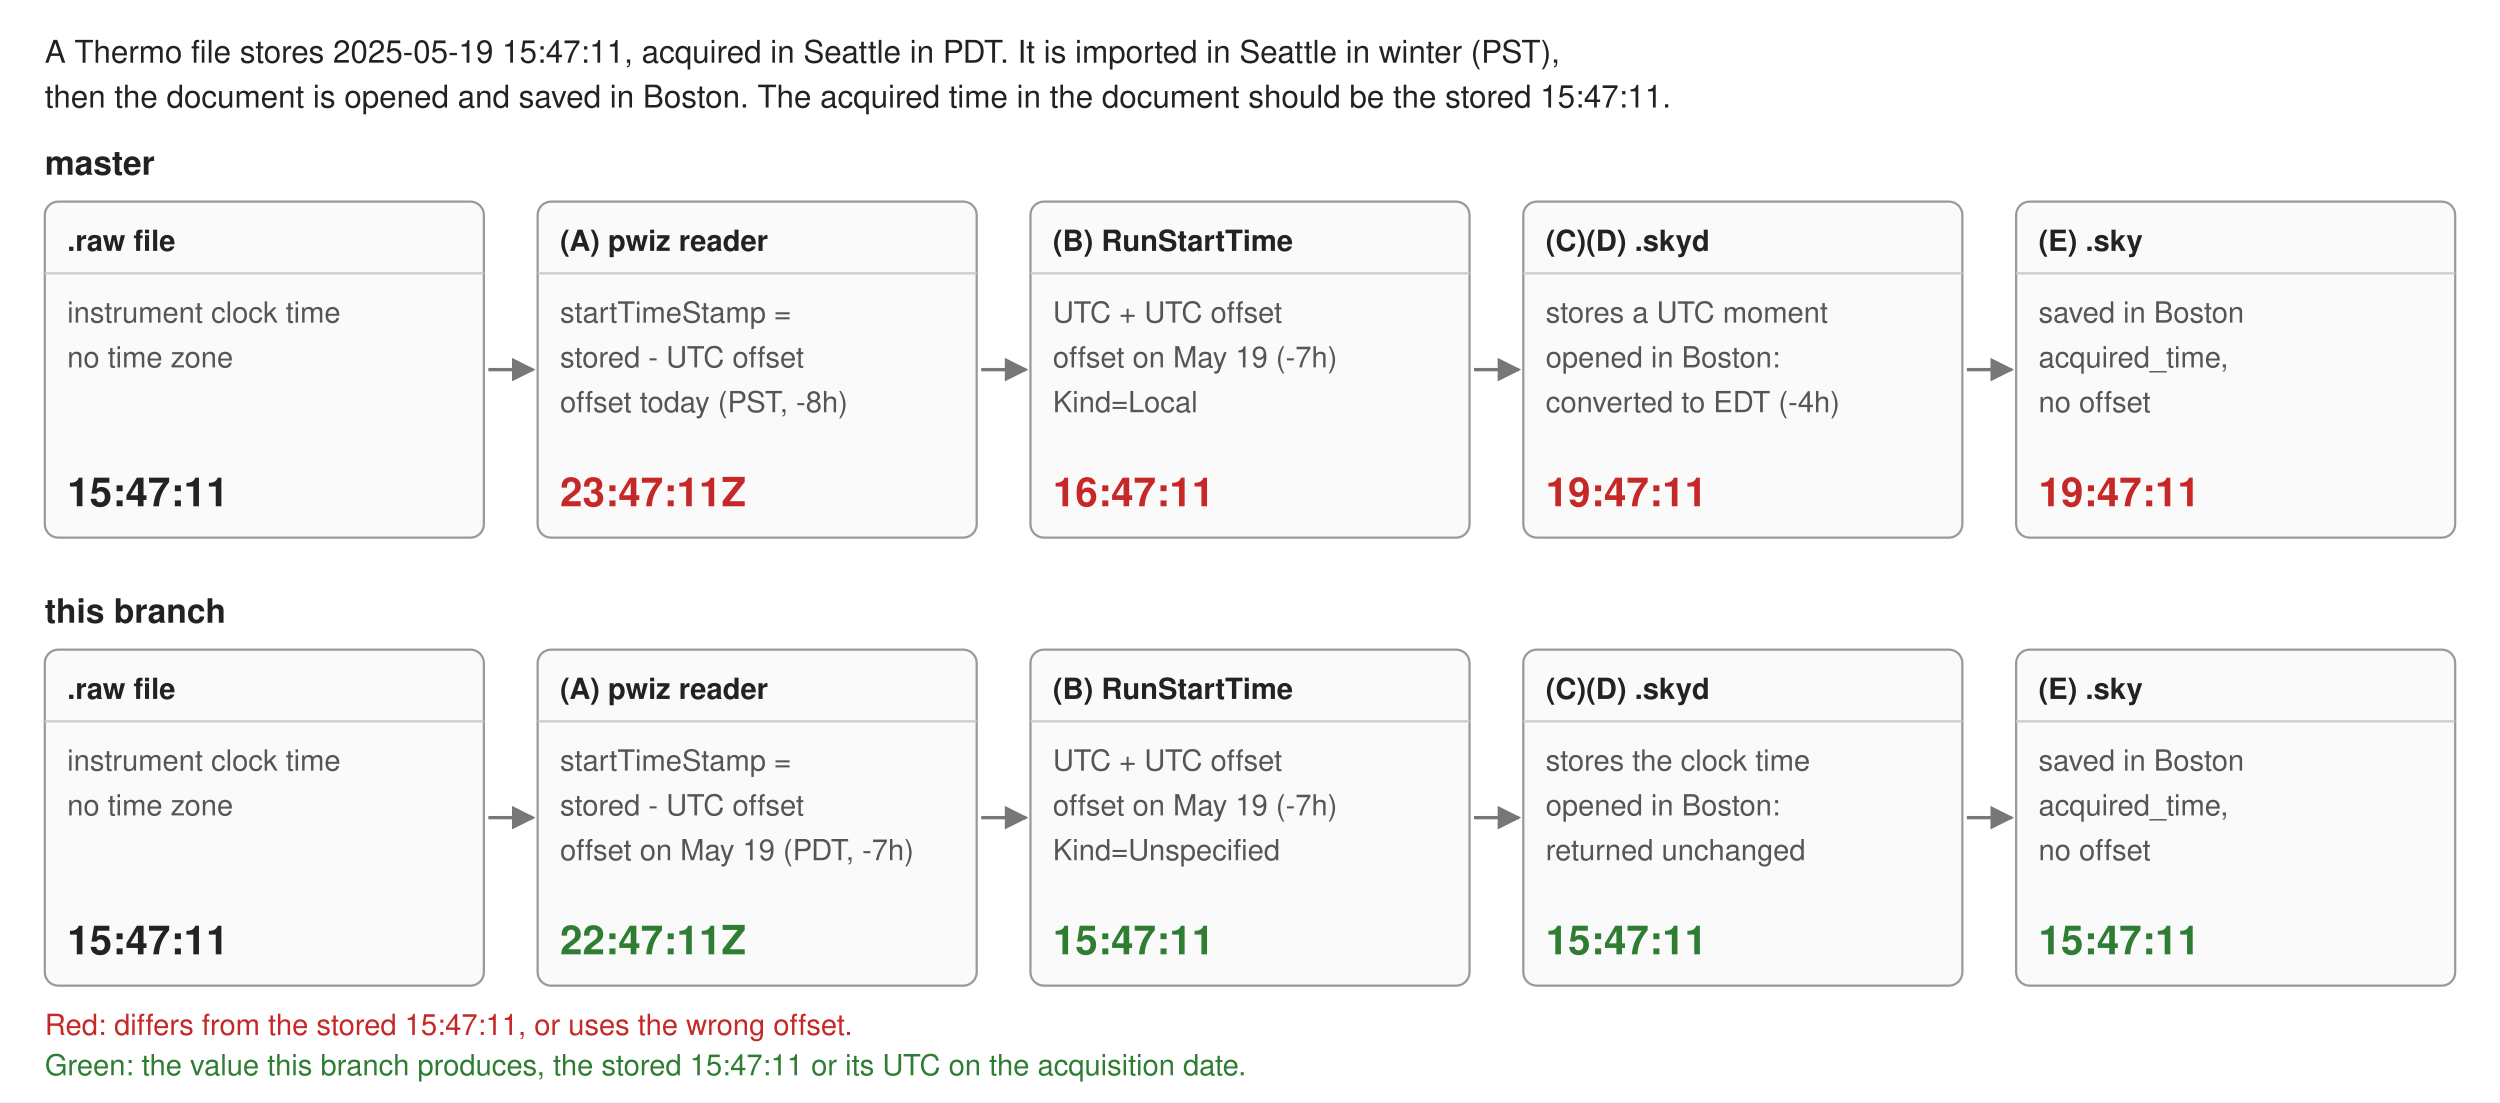
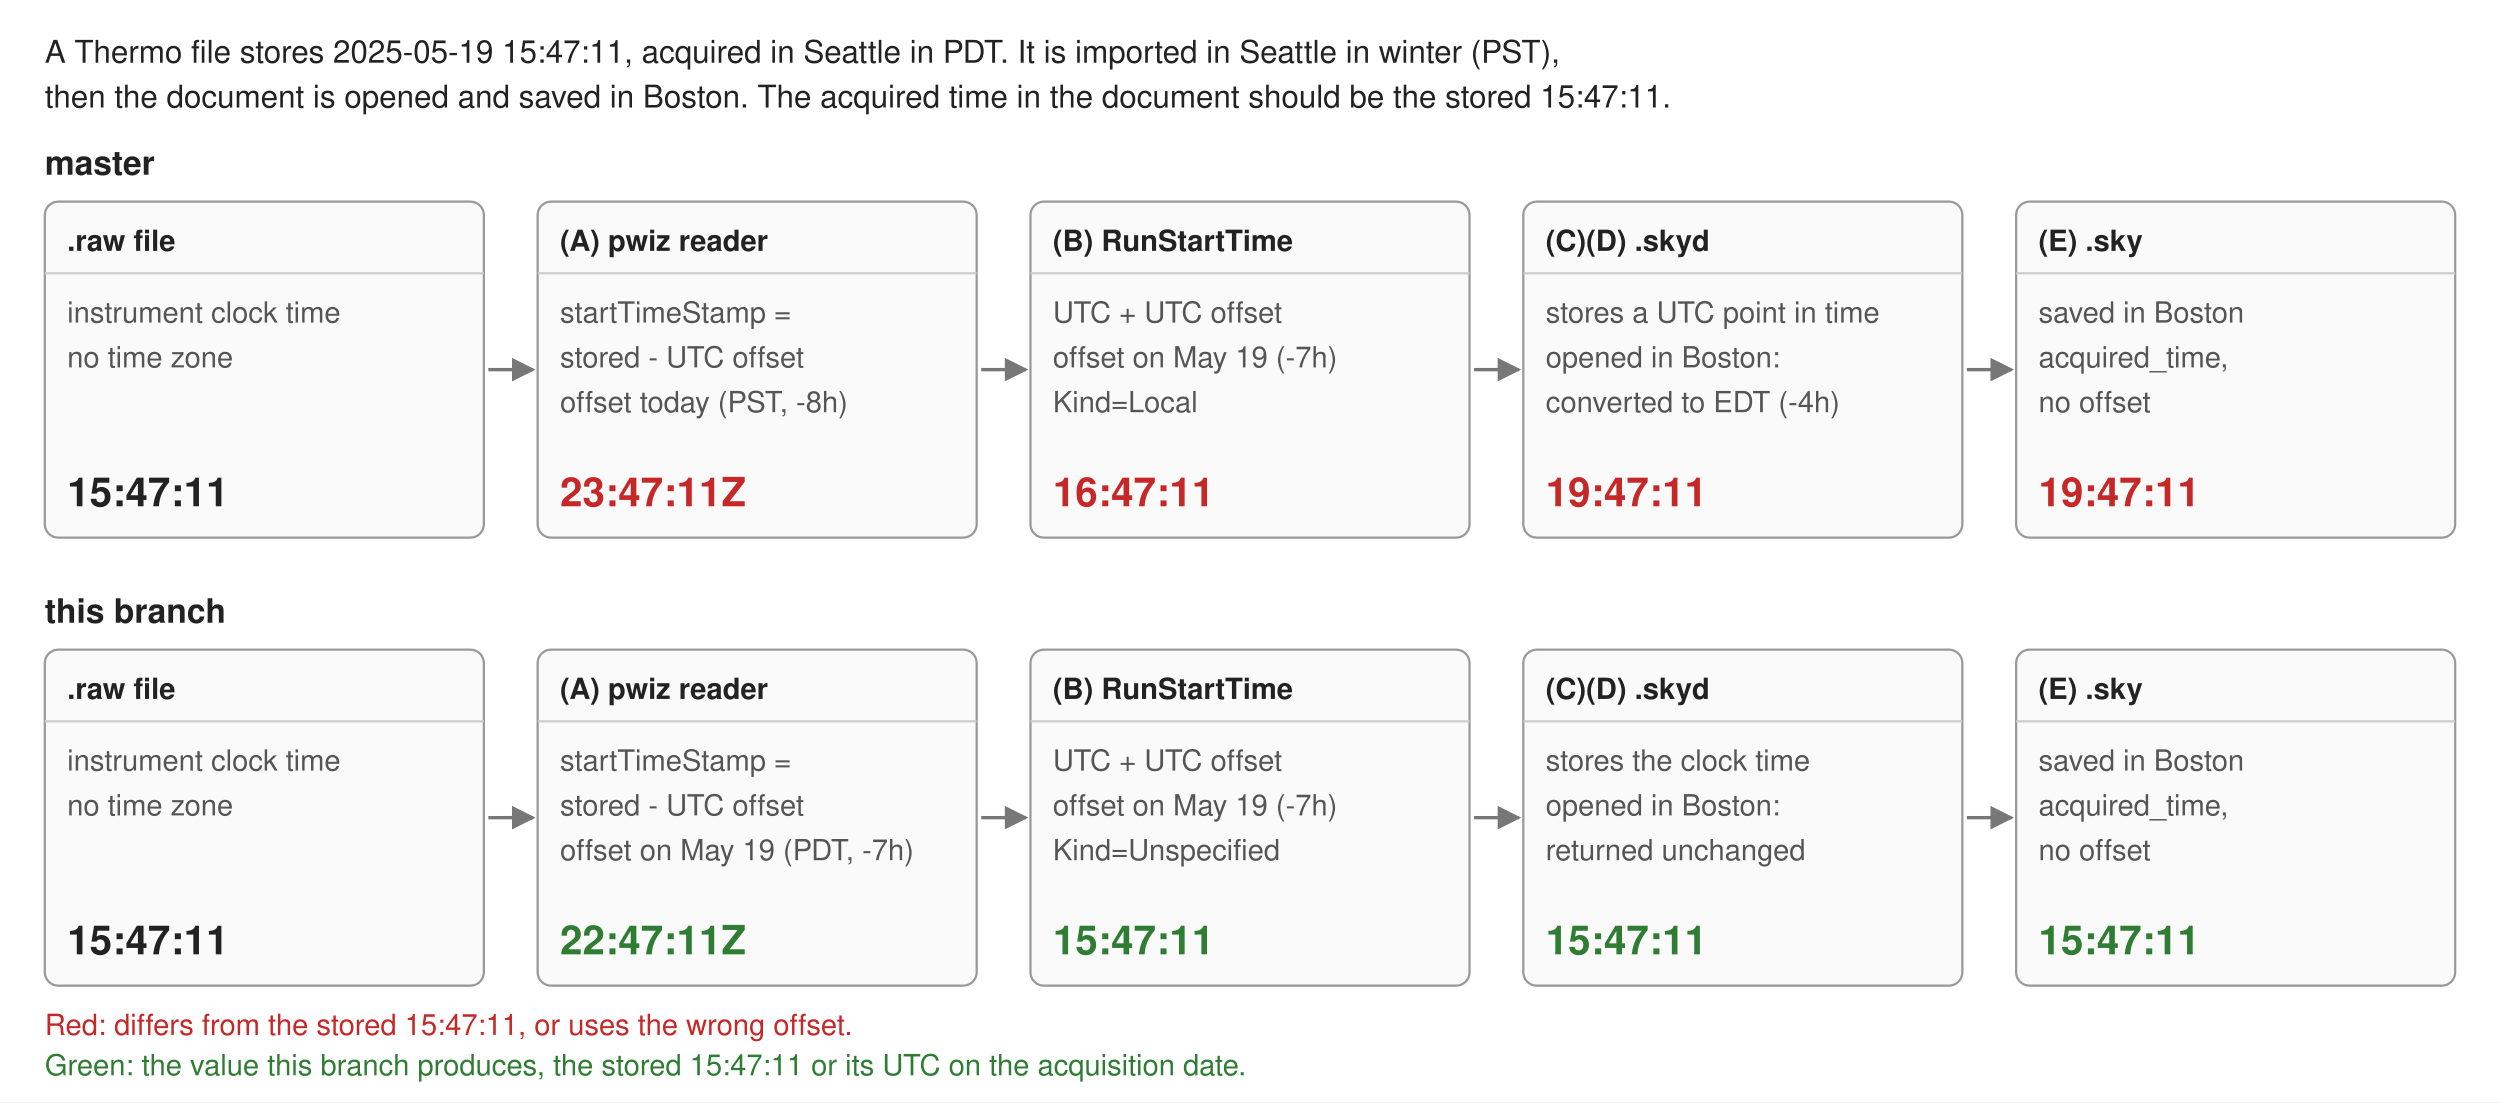
<svg xmlns="http://www.w3.org/2000/svg" width="1116" height="492" viewBox="0 0 1116 492" font-family="Segoe UI, Helvetica, Arial, sans-serif">
  <defs>
    <marker id="arrow" viewBox="0 0 10 10" refX="9" refY="5" markerWidth="7" markerHeight="7" orient="auto-start-reverse">
      <path d="M0,0 L10,5 L0,10 z" fill="#777777" />
    </marker>
  </defs>
  <rect width="1116" height="492" fill="#ffffff" />
  <text x="20" y="28" font-size="14" fill="#222222">A Thermo file stores 2025-05-19 15:47:11, acquired in Seattle in PDT. It is imported in Seattle in winter (PST),</text>
  <text x="20" y="48" font-size="14" fill="#222222">then the document is opened and saved in Boston. The acquired time in the document should be the stored 15:47:11.</text>
  <text x="20" y="78" font-size="15" font-weight="bold" fill="#222222">master</text>
  <rect x="20" y="90" width="196" height="150" rx="6" fill="#fafafa" stroke="#999999" />
  <line x1="20" y1="122" x2="216" y2="122" stroke="#cccccc" />
  <text x="30" y="112" font-size="13" font-weight="bold" fill="#222222">.raw file</text>
  <text x="30" y="144" font-size="13" fill="#555555">instrument clock time</text>
  <text x="30" y="164" font-size="13" fill="#555555">no time zone</text>
  <text x="30" y="226" font-size="18" font-weight="bold" fill="#222222">15:47:11</text>
  <line x1="218" y1="165" x2="238" y2="165" stroke="#777777" stroke-width="1.5" marker-end="url(#arrow)" />
  <rect x="240" y="90" width="196" height="150" rx="6" fill="#fafafa" stroke="#999999" />
  <line x1="240" y1="122" x2="436" y2="122" stroke="#cccccc" />
  <text x="250" y="112" font-size="13" font-weight="bold" fill="#222222">(A) pwiz reader</text>
  <text x="250" y="144" font-size="13" fill="#555555">startTimeStamp =</text>
  <text x="250" y="164" font-size="13" fill="#555555">stored - UTC offset</text>
  <text x="250" y="184" font-size="13" fill="#555555">offset today (PST, -8h)</text>
  <text x="250" y="226" font-size="18" font-weight="bold" fill="#c62828">23:47:11Z</text>
  <line x1="438" y1="165" x2="458" y2="165" stroke="#777777" stroke-width="1.5" marker-end="url(#arrow)" />
  <rect x="460" y="90" width="196" height="150" rx="6" fill="#fafafa" stroke="#999999" />
  <line x1="460" y1="122" x2="656" y2="122" stroke="#cccccc" />
  <text x="470" y="112" font-size="13" font-weight="bold" fill="#222222">(B) RunStartTime</text>
  <text x="470" y="144" font-size="13" fill="#555555">UTC + UTC offset</text>
  <text x="470" y="164" font-size="13" fill="#555555">offset on May 19 (-7h)</text>
  <text x="470" y="184" font-size="13" fill="#555555">Kind=Local</text>
  <text x="470" y="226" font-size="18" font-weight="bold" fill="#c62828">16:47:11</text>
  <line x1="658" y1="165" x2="678" y2="165" stroke="#777777" stroke-width="1.5" marker-end="url(#arrow)" />
  <rect x="680" y="90" width="196" height="150" rx="6" fill="#fafafa" stroke="#999999" />
  <line x1="680" y1="122" x2="876" y2="122" stroke="#cccccc" />
  <text x="690" y="112" font-size="13" font-weight="bold" fill="#222222">(C)(D) .skyd</text>
-   <text x="690" y="144" font-size="13" fill="#555555">stores a UTC moment</text>
+   <text x="690" y="144" font-size="13" fill="#555555">stores a UTC point in time</text>
  <text x="690" y="164" font-size="13" fill="#555555">opened in Boston:</text>
  <text x="690" y="184" font-size="13" fill="#555555">converted to EDT (-4h)</text>
  <text x="690" y="226" font-size="18" font-weight="bold" fill="#c62828">19:47:11</text>
  <line x1="878" y1="165" x2="898" y2="165" stroke="#777777" stroke-width="1.5" marker-end="url(#arrow)" />
  <rect x="900" y="90" width="196" height="150" rx="6" fill="#fafafa" stroke="#999999" />
  <line x1="900" y1="122" x2="1096" y2="122" stroke="#cccccc" />
  <text x="910" y="112" font-size="13" font-weight="bold" fill="#222222">(E) .sky</text>
  <text x="910" y="144" font-size="13" fill="#555555">saved in Boston</text>
  <text x="910" y="164" font-size="13" fill="#555555">acquired_time,</text>
  <text x="910" y="184" font-size="13" fill="#555555">no offset</text>
  <text x="910" y="226" font-size="18" font-weight="bold" fill="#c62828">19:47:11</text>
  <text x="20" y="278" font-size="15" font-weight="bold" fill="#222222">this branch</text>
  <rect x="20" y="290" width="196" height="150" rx="6" fill="#fafafa" stroke="#999999" />
  <line x1="20" y1="322" x2="216" y2="322" stroke="#cccccc" />
  <text x="30" y="312" font-size="13" font-weight="bold" fill="#222222">.raw file</text>
  <text x="30" y="344" font-size="13" fill="#555555">instrument clock time</text>
  <text x="30" y="364" font-size="13" fill="#555555">no time zone</text>
  <text x="30" y="426" font-size="18" font-weight="bold" fill="#222222">15:47:11</text>
  <line x1="218" y1="365" x2="238" y2="365" stroke="#777777" stroke-width="1.5" marker-end="url(#arrow)" />
  <rect x="240" y="290" width="196" height="150" rx="6" fill="#fafafa" stroke="#999999" />
  <line x1="240" y1="322" x2="436" y2="322" stroke="#cccccc" />
  <text x="250" y="312" font-size="13" font-weight="bold" fill="#222222">(A) pwiz reader</text>
  <text x="250" y="344" font-size="13" fill="#555555">startTimeStamp =</text>
  <text x="250" y="364" font-size="13" fill="#555555">stored - UTC offset</text>
  <text x="250" y="384" font-size="13" fill="#555555">offset on May 19 (PDT, -7h)</text>
  <text x="250" y="426" font-size="18" font-weight="bold" fill="#2e7d32">22:47:11Z</text>
  <line x1="438" y1="365" x2="458" y2="365" stroke="#777777" stroke-width="1.5" marker-end="url(#arrow)" />
  <rect x="460" y="290" width="196" height="150" rx="6" fill="#fafafa" stroke="#999999" />
  <line x1="460" y1="322" x2="656" y2="322" stroke="#cccccc" />
  <text x="470" y="312" font-size="13" font-weight="bold" fill="#222222">(B) RunStartTime</text>
  <text x="470" y="344" font-size="13" fill="#555555">UTC + UTC offset</text>
  <text x="470" y="364" font-size="13" fill="#555555">offset on May 19 (-7h)</text>
  <text x="470" y="384" font-size="13" fill="#555555">Kind=Unspecified</text>
  <text x="470" y="426" font-size="18" font-weight="bold" fill="#2e7d32">15:47:11</text>
  <line x1="658" y1="365" x2="678" y2="365" stroke="#777777" stroke-width="1.5" marker-end="url(#arrow)" />
  <rect x="680" y="290" width="196" height="150" rx="6" fill="#fafafa" stroke="#999999" />
  <line x1="680" y1="322" x2="876" y2="322" stroke="#cccccc" />
  <text x="690" y="312" font-size="13" font-weight="bold" fill="#222222">(C)(D) .skyd</text>
  <text x="690" y="344" font-size="13" fill="#555555">stores the clock time</text>
  <text x="690" y="364" font-size="13" fill="#555555">opened in Boston:</text>
  <text x="690" y="384" font-size="13" fill="#555555">returned unchanged</text>
  <text x="690" y="426" font-size="18" font-weight="bold" fill="#2e7d32">15:47:11</text>
  <line x1="878" y1="365" x2="898" y2="365" stroke="#777777" stroke-width="1.5" marker-end="url(#arrow)" />
  <rect x="900" y="290" width="196" height="150" rx="6" fill="#fafafa" stroke="#999999" />
  <line x1="900" y1="322" x2="1096" y2="322" stroke="#cccccc" />
  <text x="910" y="312" font-size="13" font-weight="bold" fill="#222222">(E) .sky</text>
  <text x="910" y="344" font-size="13" fill="#555555">saved in Boston</text>
  <text x="910" y="364" font-size="13" fill="#555555">acquired_time,</text>
  <text x="910" y="384" font-size="13" fill="#555555">no offset</text>
  <text x="910" y="426" font-size="18" font-weight="bold" fill="#2e7d32">15:47:11</text>
  <text x="20" y="462" font-size="13" fill="#c62828">Red: differs from the stored 15:47:11, or uses the wrong offset.</text>
  <text x="20" y="480" font-size="13" fill="#2e7d32">Green: the value this branch produces, the stored 15:47:11 or its UTC on the acquisition date.</text>
</svg>
